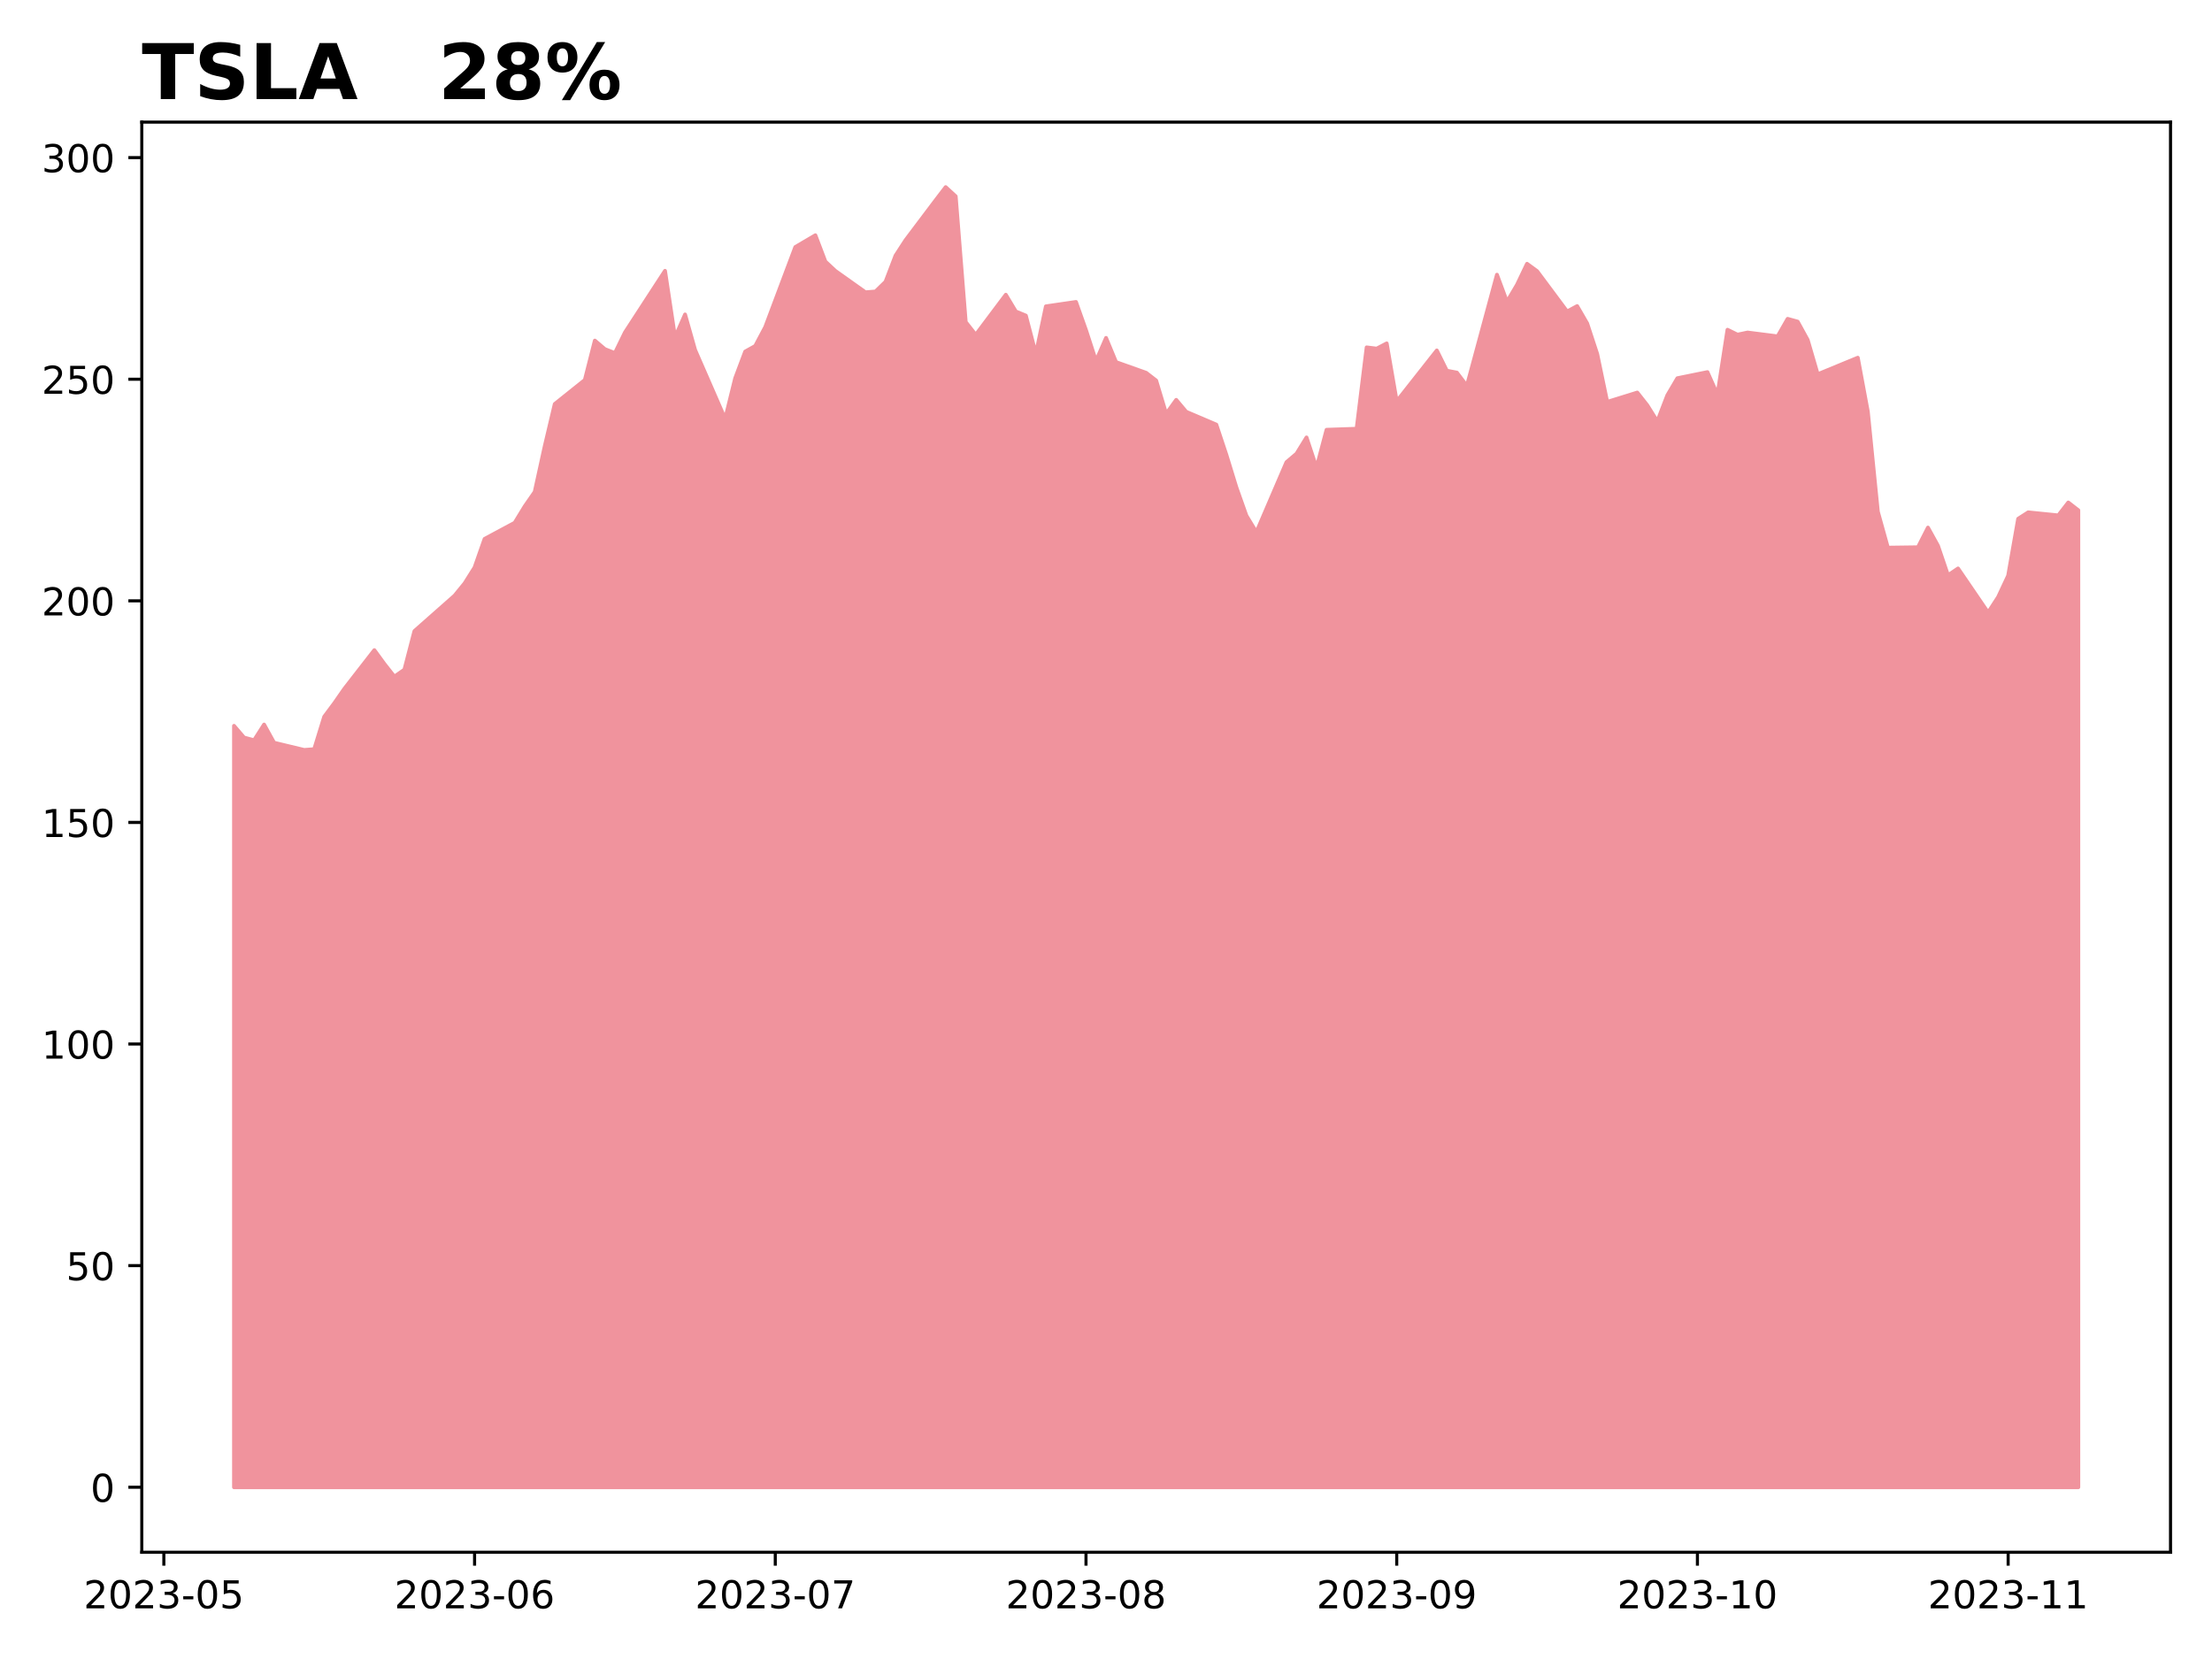
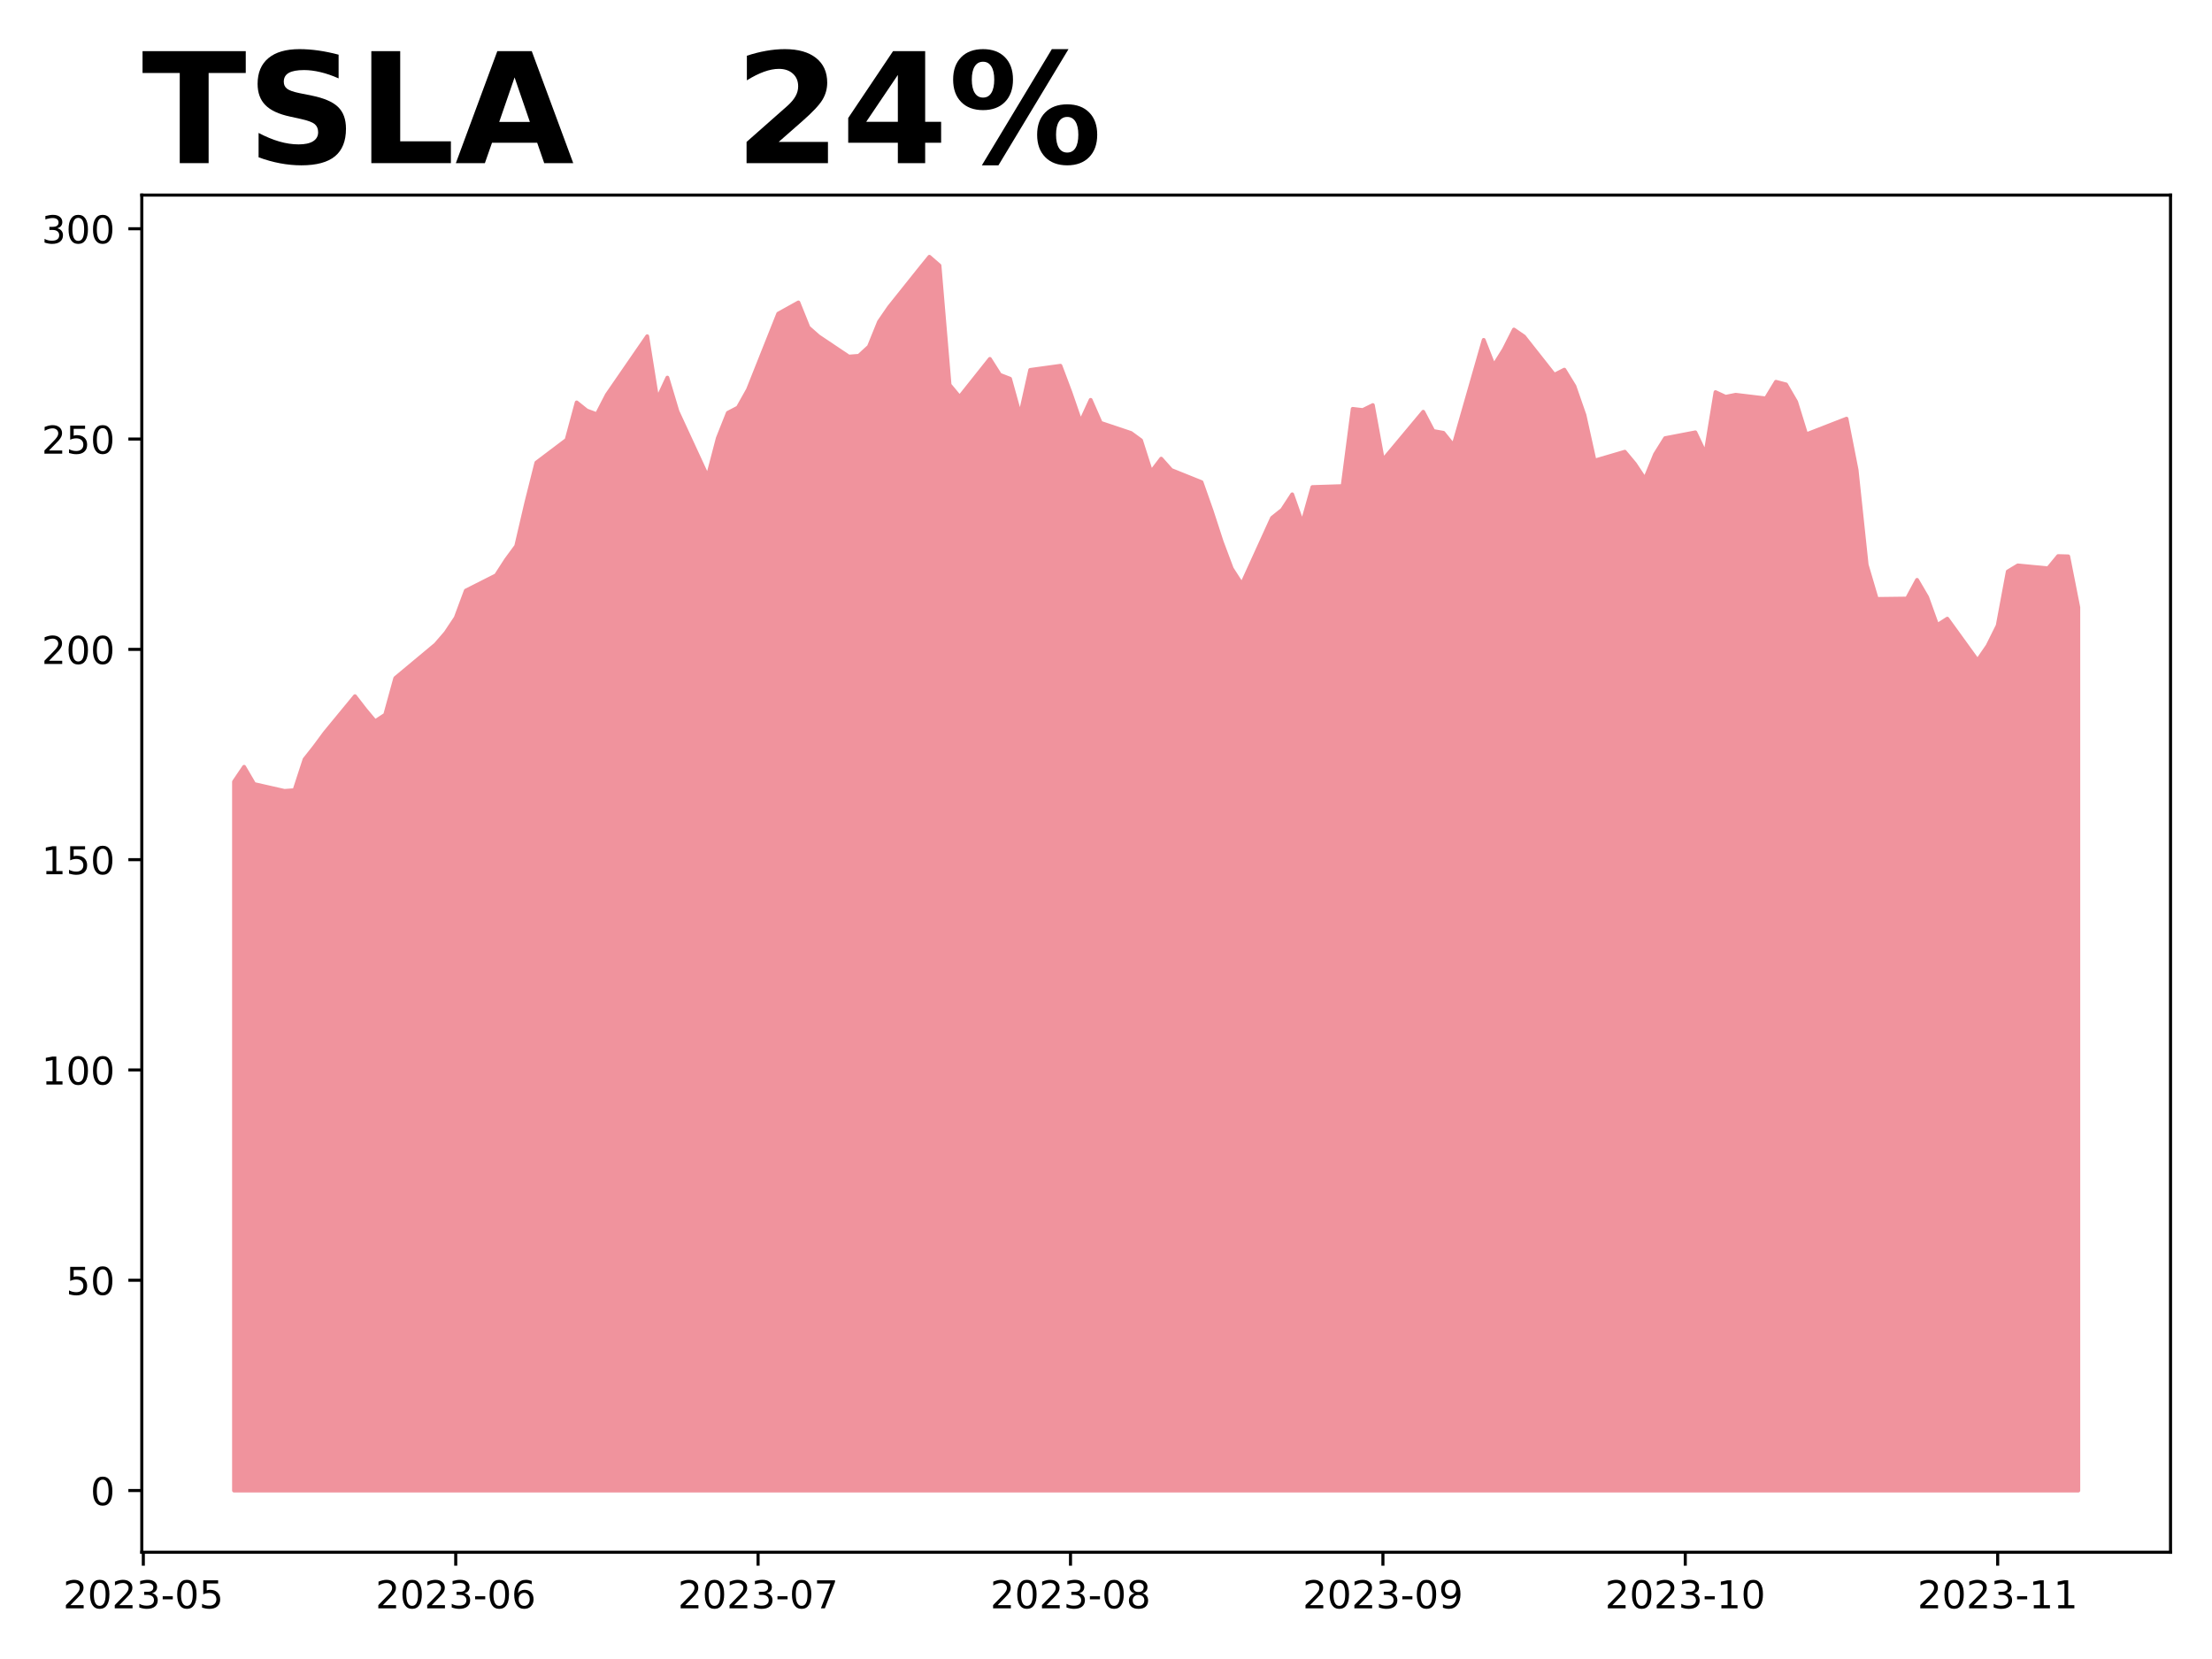
<svg xmlns="http://www.w3.org/2000/svg" xmlns:xlink="http://www.w3.org/1999/xlink" height="432pt" version="1.1" viewBox="0 0 576 432" width="576pt">
  <defs>
    <style type="text/css">
*{stroke-linecap:butt;stroke-linejoin:round;}
  </style>
  </defs>
  <g id="figure_1">
    <g id="patch_1">
      <path d="M 0 432  L 576 432  L 576 0  L 0 0  z " style="fill:#ffffff;" />
    </g>
    <g id="axes_1">
      <g id="patch_2">
-         <path d="M 36.925 404.2  L 565.2 404.2  L 565.2 31.8  L 36.925 31.8  z " style="fill:#ffffff;" />
+         <path d="M 36.925 404.2  L 565.2 404.2  L 565.2 50.8  L 36.925 50.8  z " style="fill:#ffffff;" />
      </g>
      <g id="PolyCollection_1">
        <defs>
-           <path d="M 60.938 -44.727  L 60.938 -242.991  L 63.548 -239.944  L 66.158 -239.24  L 68.768 -243.326  L 71.378 -238.594  L 79.208 -236.713  L 81.818 -236.909  L 84.428 -245.38  L 87.038 -248.877  L 89.648 -252.628  L 97.478 -262.703  L 100.088 -259.126  L 102.698 -255.813  L 105.308 -257.625  L 107.918 -267.666  L 118.359 -276.887  L 120.969 -280.084  L 123.579 -284.227  L 126.189 -291.671  L 134.019 -295.872  L 136.629 -300.142  L 139.239 -303.905  L 141.849 -315.781  L 144.459 -326.791  L 152.289 -333.058  L 154.899 -343.306  L 157.51 -341.09  L 160.12 -340.063  L 162.73 -345.418  L 173.17 -361.472  L 175.78 -344.172  L 178.39 -350.115  L 181 -340.871  L 188.83 -322.925  L 191.44 -333.496  L 194.05 -340.455  L 196.66 -341.91  L 199.27 -346.838  L 207.101 -367.669  L 212.321 -370.739  L 214.931 -363.884  L 217.541 -361.449  L 225.371 -355.886  L 227.981 -356.094  L 230.591 -358.633  L 233.201 -365.453  L 235.811 -369.47  L 243.641 -379.857  L 246.251 -383.273  L 248.861 -380.872  L 251.471 -348.142  L 254.082 -344.818  L 261.912 -355.251  L 264.522 -350.889  L 267.132 -349.815  L 269.742 -339.844  L 272.352 -352.227  L 280.182 -353.37  L 282.792 -346.03  L 285.402 -337.997  L 288.012 -344.01  L 290.622 -337.709  L 298.452 -334.927  L 301.062 -332.908  L 303.673 -324.24  L 306.283 -327.876  L 308.893 -324.771  L 316.723 -321.436  L 319.333 -313.588  L 321.943 -305.094  L 324.553 -297.73  L 327.163 -293.426  L 334.993 -311.649  L 337.603 -313.853  L 340.213 -318.089  L 342.823 -310.218  L 345.433 -320.085  L 353.264 -320.351  L 355.874 -341.54  L 358.484 -341.217  L 361.094 -342.579  L 363.704 -327.495  L 374.144 -340.744  L 376.754 -335.47  L 379.364 -334.973  L 381.974 -331.523  L 389.804 -360.468  L 392.414 -353.428  L 395.024 -357.836  L 397.635 -363.307  L 400.245 -361.402  L 408.075 -350.889  L 410.685 -352.297  L 413.295 -347.784  L 415.905 -339.832  L 418.515 -327.345  L 426.345 -329.78  L 428.955 -326.468  L 431.565 -322.29  L 434.175 -329.076  L 436.785 -333.508  L 444.615 -335.1  L 447.226 -329.249  L 449.836 -346.134  L 452.446 -344.853  L 455.056 -345.407  L 462.886 -344.414  L 465.496 -348.973  L 468.106 -348.246  L 470.716 -343.491  L 473.326 -334.546  L 481.156 -337.778  L 483.766 -338.851  L 486.376 -324.806  L 488.986 -298.758  L 491.596 -289.386  L 499.427 -289.49  L 502.037 -294.614  L 504.647 -289.882  L 507.257 -282.196  L 509.867 -283.973  L 517.697 -272.502  L 520.307 -276.518  L 522.917 -282.081  L 525.527 -296.911  L 528.137 -298.584  L 535.967 -297.788  L 538.577 -301.147  L 541.188 -299.127  L 541.188 -44.727  L 541.188 -44.727  L 538.577 -44.727  L 535.967 -44.727  L 528.137 -44.727  L 525.527 -44.727  L 522.917 -44.727  L 520.307 -44.727  L 517.697 -44.727  L 509.867 -44.727  L 507.257 -44.727  L 504.647 -44.727  L 502.037 -44.727  L 499.427 -44.727  L 491.596 -44.727  L 488.986 -44.727  L 486.376 -44.727  L 483.766 -44.727  L 481.156 -44.727  L 473.326 -44.727  L 470.716 -44.727  L 468.106 -44.727  L 465.496 -44.727  L 462.886 -44.727  L 455.056 -44.727  L 452.446 -44.727  L 449.836 -44.727  L 447.226 -44.727  L 444.615 -44.727  L 436.785 -44.727  L 434.175 -44.727  L 431.565 -44.727  L 428.955 -44.727  L 426.345 -44.727  L 418.515 -44.727  L 415.905 -44.727  L 413.295 -44.727  L 410.685 -44.727  L 408.075 -44.727  L 400.245 -44.727  L 397.635 -44.727  L 395.024 -44.727  L 392.414 -44.727  L 389.804 -44.727  L 381.974 -44.727  L 379.364 -44.727  L 376.754 -44.727  L 374.144 -44.727  L 363.704 -44.727  L 361.094 -44.727  L 358.484 -44.727  L 355.874 -44.727  L 353.264 -44.727  L 345.433 -44.727  L 342.823 -44.727  L 340.213 -44.727  L 337.603 -44.727  L 334.993 -44.727  L 327.163 -44.727  L 324.553 -44.727  L 321.943 -44.727  L 319.333 -44.727  L 316.723 -44.727  L 308.893 -44.727  L 306.283 -44.727  L 303.673 -44.727  L 301.062 -44.727  L 298.452 -44.727  L 290.622 -44.727  L 288.012 -44.727  L 285.402 -44.727  L 282.792 -44.727  L 280.182 -44.727  L 272.352 -44.727  L 269.742 -44.727  L 267.132 -44.727  L 264.522 -44.727  L 261.912 -44.727  L 254.082 -44.727  L 251.471 -44.727  L 248.861 -44.727  L 246.251 -44.727  L 243.641 -44.727  L 235.811 -44.727  L 233.201 -44.727  L 230.591 -44.727  L 227.981 -44.727  L 225.371 -44.727  L 217.541 -44.727  L 214.931 -44.727  L 212.321 -44.727  L 207.101 -44.727  L 199.27 -44.727  L 196.66 -44.727  L 194.05 -44.727  L 191.44 -44.727  L 188.83 -44.727  L 181 -44.727  L 178.39 -44.727  L 175.78 -44.727  L 173.17 -44.727  L 162.73 -44.727  L 160.12 -44.727  L 157.51 -44.727  L 154.899 -44.727  L 152.289 -44.727  L 144.459 -44.727  L 141.849 -44.727  L 139.239 -44.727  L 136.629 -44.727  L 134.019 -44.727  L 126.189 -44.727  L 123.579 -44.727  L 120.969 -44.727  L 118.359 -44.727  L 107.918 -44.727  L 105.308 -44.727  L 102.698 -44.727  L 100.088 -44.727  L 97.478 -44.727  L 89.648 -44.727  L 87.038 -44.727  L 84.428 -44.727  L 81.818 -44.727  L 79.208 -44.727  L 71.378 -44.727  L 68.768 -44.727  L 66.158 -44.727  L 63.548 -44.727  L 60.938 -44.727  z " id="mc3ac05f44b" style="stroke:#f0939d;" />
+           <path d="M 60.938 -43.864  L 60.938 -228.453  L 63.562 -232.33  L 66.186 -227.839  L 74.059 -226.054  L 76.683 -226.24  L 79.308 -234.279  L 81.932 -237.598  L 84.556 -241.157  L 92.429 -250.718  L 95.054 -247.323  L 97.678 -244.18  L 100.302 -245.899  L 102.927 -255.428  L 113.424 -264.179  L 116.048 -267.212  L 118.672 -271.144  L 121.297 -278.209  L 129.17 -282.195  L 131.794 -286.247  L 134.418 -289.818  L 137.043 -301.088  L 139.667 -311.536  L 147.54 -317.483  L 150.164 -327.209  L 152.789 -325.106  L 155.413 -324.131  L 158.037 -329.213  L 168.534 -344.448  L 171.159 -328.03  L 173.783 -333.671  L 176.407 -324.898  L 184.28 -307.867  L 186.905 -317.899  L 189.529 -324.504  L 192.153 -325.884  L 194.778 -330.56  L 202.651 -350.329  L 207.899 -353.242  L 210.524 -346.737  L 213.148 -344.426  L 221.021 -339.147  L 223.645 -339.344  L 226.269 -341.753  L 228.894 -348.226  L 231.518 -352.038  L 239.391 -361.895  L 242.015 -365.136  L 244.64 -362.858  L 247.264 -331.798  L 249.888 -328.644  L 257.761 -338.544  L 260.386 -334.404  L 263.01 -333.386  L 265.634 -323.923  L 268.259 -335.675  L 276.131 -336.759  L 278.756 -329.794  L 281.38 -322.171  L 284.004 -327.877  L 286.629 -321.897  L 294.502 -319.257  L 297.126 -317.341  L 299.75 -309.116  L 302.375 -312.566  L 304.999 -309.62  L 312.872 -306.454  L 315.496 -299.007  L 318.121 -290.946  L 320.745 -283.958  L 323.369 -279.873  L 331.242 -297.167  L 333.866 -299.259  L 336.491 -303.278  L 339.115 -295.809  L 341.739 -305.173  L 349.612 -305.425  L 352.237 -325.533  L 354.861 -325.226  L 357.485 -326.519  L 360.11 -312.204  L 370.607 -324.777  L 373.231 -319.772  L 375.856 -319.301  L 378.48 -316.027  L 386.353 -343.495  L 388.977 -336.814  L 391.601 -340.998  L 394.226 -346.189  L 396.85 -344.382  L 404.723 -334.404  L 407.347 -335.741  L 409.972 -331.458  L 412.596 -323.912  L 415.22 -312.062  L 423.093 -314.373  L 425.718 -311.229  L 428.342 -307.265  L 430.966 -313.705  L 433.591 -317.91  L 441.463 -319.422  L 444.088 -313.869  L 446.712 -329.892  L 449.336 -328.676  L 451.961 -329.202  L 459.834 -328.26  L 462.458 -332.586  L 465.082 -331.896  L 467.707 -327.384  L 470.331 -318.896  L 478.204 -321.963  L 480.828 -322.981  L 483.453 -309.652  L 486.077 -284.933  L 488.701 -276.04  L 496.574 -276.139  L 499.198 -281.001  L 501.823 -276.511  L 504.447 -269.217  L 507.071 -270.903  L 514.944 -260.017  L 517.569 -263.828  L 520.193 -269.107  L 522.817 -283.181  L 525.442 -284.769  L 533.315 -284.013  L 535.939 -287.2  L 538.563 -287.124  L 541.188 -273.839  L 541.188 -43.864  L 541.188 -43.864  L 538.563 -43.864  L 535.939 -43.864  L 533.315 -43.864  L 525.442 -43.864  L 522.817 -43.864  L 520.193 -43.864  L 517.569 -43.864  L 514.944 -43.864  L 507.071 -43.864  L 504.447 -43.864  L 501.823 -43.864  L 499.198 -43.864  L 496.574 -43.864  L 488.701 -43.864  L 486.077 -43.864  L 483.453 -43.864  L 480.828 -43.864  L 478.204 -43.864  L 470.331 -43.864  L 467.707 -43.864  L 465.082 -43.864  L 462.458 -43.864  L 459.834 -43.864  L 451.961 -43.864  L 449.336 -43.864  L 446.712 -43.864  L 444.088 -43.864  L 441.463 -43.864  L 433.591 -43.864  L 430.966 -43.864  L 428.342 -43.864  L 425.718 -43.864  L 423.093 -43.864  L 415.22 -43.864  L 412.596 -43.864  L 409.972 -43.864  L 407.347 -43.864  L 404.723 -43.864  L 396.85 -43.864  L 394.226 -43.864  L 391.601 -43.864  L 388.977 -43.864  L 386.353 -43.864  L 378.48 -43.864  L 375.856 -43.864  L 373.231 -43.864  L 370.607 -43.864  L 360.11 -43.864  L 357.485 -43.864  L 354.861 -43.864  L 352.237 -43.864  L 349.612 -43.864  L 341.739 -43.864  L 339.115 -43.864  L 336.491 -43.864  L 333.866 -43.864  L 331.242 -43.864  L 323.369 -43.864  L 320.745 -43.864  L 318.121 -43.864  L 315.496 -43.864  L 312.872 -43.864  L 304.999 -43.864  L 302.375 -43.864  L 299.75 -43.864  L 297.126 -43.864  L 294.502 -43.864  L 286.629 -43.864  L 284.004 -43.864  L 281.38 -43.864  L 278.756 -43.864  L 276.131 -43.864  L 268.259 -43.864  L 265.634 -43.864  L 263.01 -43.864  L 260.386 -43.864  L 257.761 -43.864  L 249.888 -43.864  L 247.264 -43.864  L 244.64 -43.864  L 242.015 -43.864  L 239.391 -43.864  L 231.518 -43.864  L 228.894 -43.864  L 226.269 -43.864  L 223.645 -43.864  L 221.021 -43.864  L 213.148 -43.864  L 210.524 -43.864  L 207.899 -43.864  L 202.651 -43.864  L 194.778 -43.864  L 192.153 -43.864  L 189.529 -43.864  L 186.905 -43.864  L 184.28 -43.864  L 176.407 -43.864  L 173.783 -43.864  L 171.159 -43.864  L 168.534 -43.864  L 158.037 -43.864  L 155.413 -43.864  L 152.789 -43.864  L 150.164 -43.864  L 147.54 -43.864  L 139.667 -43.864  L 137.043 -43.864  L 134.418 -43.864  L 131.794 -43.864  L 129.17 -43.864  L 121.297 -43.864  L 118.672 -43.864  L 116.048 -43.864  L 113.424 -43.864  L 102.927 -43.864  L 100.302 -43.864  L 97.678 -43.864  L 95.054 -43.864  L 92.429 -43.864  L 84.556 -43.864  L 81.932 -43.864  L 79.308 -43.864  L 76.683 -43.864  L 74.059 -43.864  L 66.186 -43.864  L 63.562 -43.864  L 60.938 -43.864  z " id="m6e376baad8" style="stroke:#f0939d;" />
        </defs>
-         <g clip-path="url(#p37036065c5)">
-           <use style="fill:#f0939d;stroke:#f0939d;" x="0" xlink:href="#mc3ac05f44b" y="432" />
+         <g clip-path="url(#p85b90eaf55)">
+           <use style="fill:#f0939d;stroke:#f0939d;" x="0" xlink:href="#m6e376baad8" y="432" />
        </g>
      </g>
      <g id="matplotlib.axis_1">
        <g id="xtick_1">
          <g id="line2d_1">
            <defs>
-               <path d="M 0 0  L 0 3.5  " id="mbb4908dc6a" style="stroke:#000000;stroke-width:0.8;" />
-             </defs>
-             <g>
-               <use style="stroke:#000000;stroke-width:0.8;" x="42.667" xlink:href="#mbb4908dc6a" y="404.2" />
+               <path d="M 0 0  L 0 3.5  " id="mba83fb39a1" style="stroke:#000000;stroke-width:0.8;" />
+             </defs>
+             <g>
+               <use style="stroke:#000000;stroke-width:0.8;" x="37.319" xlink:href="#mba83fb39a1" y="404.2" />
            </g>
          </g>
          <g id="text_1">
            <defs>
              <path d="M 19.188 8.297  L 53.609 8.297  L 53.609 0  L 7.328 0  L 7.328 8.297  Q 12.938 14.109 22.625 23.891  Q 32.328 33.688 34.812 36.531  Q 39.547 41.844 41.422 45.531  Q 43.312 49.219 43.312 52.781  Q 43.312 58.594 39.234 62.25  Q 35.156 65.922 28.609 65.922  Q 23.969 65.922 18.812 64.312  Q 13.672 62.703 7.812 59.422  L 7.812 69.391  Q 13.766 71.781 18.938 73  Q 24.125 74.219 28.422 74.219  Q 39.75 74.219 46.484 68.547  Q 53.219 62.891 53.219 53.422  Q 53.219 48.922 51.531 44.891  Q 49.859 40.875 45.406 35.406  Q 44.188 33.984 37.641 27.219  Q 31.109 20.453 19.188 8.297  z " id="DejaVuSans-50" />
              <path d="M 31.781 66.406  Q 24.172 66.406 20.328 58.906  Q 16.5 51.422 16.5 36.375  Q 16.5 21.391 20.328 13.891  Q 24.172 6.391 31.781 6.391  Q 39.453 6.391 43.281 13.891  Q 47.125 21.391 47.125 36.375  Q 47.125 51.422 43.281 58.906  Q 39.453 66.406 31.781 66.406  z M 31.781 74.219  Q 44.047 74.219 50.516 64.516  Q 56.984 54.828 56.984 36.375  Q 56.984 17.969 50.516 8.266  Q 44.047 -1.422 31.781 -1.422  Q 19.531 -1.422 13.062 8.266  Q 6.594 17.969 6.594 36.375  Q 6.594 54.828 13.062 64.516  Q 19.531 74.219 31.781 74.219  z " id="DejaVuSans-48" />
              <path d="M 40.578 39.312  Q 47.656 37.797 51.625 33  Q 55.609 28.219 55.609 21.188  Q 55.609 10.406 48.188 4.484  Q 40.766 -1.422 27.094 -1.422  Q 22.516 -1.422 17.656 -0.516  Q 12.797 0.391 7.625 2.203  L 7.625 11.719  Q 11.719 9.328 16.594 8.109  Q 21.484 6.891 26.812 6.891  Q 36.078 6.891 40.938 10.547  Q 45.797 14.203 45.797 21.188  Q 45.797 27.641 41.281 31.266  Q 36.766 34.906 28.719 34.906  L 20.219 34.906  L 20.219 43.016  L 29.109 43.016  Q 36.375 43.016 40.234 45.922  Q 44.094 48.828 44.094 54.297  Q 44.094 59.906 40.109 62.906  Q 36.141 65.922 28.719 65.922  Q 24.656 65.922 20.016 65.031  Q 15.375 64.156 9.812 62.312  L 9.812 71.094  Q 15.438 72.656 20.344 73.438  Q 25.25 74.219 29.594 74.219  Q 40.828 74.219 47.359 69.109  Q 53.906 64.016 53.906 55.328  Q 53.906 49.266 50.438 45.094  Q 46.969 40.922 40.578 39.312  z " id="DejaVuSans-51" />
              <path d="M 4.891 31.391  L 31.203 31.391  L 31.203 23.391  L 4.891 23.391  z " id="DejaVuSans-45" />
              <path d="M 10.797 72.906  L 49.516 72.906  L 49.516 64.594  L 19.828 64.594  L 19.828 46.734  Q 21.969 47.469 24.109 47.828  Q 26.266 48.188 28.422 48.188  Q 40.625 48.188 47.75 41.5  Q 54.891 34.812 54.891 23.391  Q 54.891 11.625 47.562 5.094  Q 40.234 -1.422 26.906 -1.422  Q 22.312 -1.422 17.547 -0.641  Q 12.797 0.141 7.719 1.703  L 7.719 11.625  Q 12.109 9.234 16.797 8.062  Q 21.484 6.891 26.703 6.891  Q 35.156 6.891 40.078 11.328  Q 45.016 15.766 45.016 23.391  Q 45.016 31 40.078 35.438  Q 35.156 39.891 26.703 39.891  Q 22.75 39.891 18.812 39.016  Q 14.891 38.141 10.797 36.281  z " id="DejaVuSans-53" />
            </defs>
-             <g transform="translate(21.77571 418.7984)scale(0.1 -0.1)">
+             <g transform="translate(16.42724 418.7984)scale(0.1 -0.1)">
              <use xlink:href="#DejaVuSans-50" />
              <use x="63.623" xlink:href="#DejaVuSans-48" />
              <use x="127.246" xlink:href="#DejaVuSans-50" />
              <use x="190.869" xlink:href="#DejaVuSans-51" />
              <use x="254.492" xlink:href="#DejaVuSans-45" />
              <use x="290.576" xlink:href="#DejaVuSans-48" />
              <use x="354.199" xlink:href="#DejaVuSans-53" />
            </g>
          </g>
        </g>
        <g id="xtick_2">
          <g id="line2d_2">
            <g>
-               <use style="stroke:#000000;stroke-width:0.8;" x="123.579" xlink:href="#mbb4908dc6a" y="404.2" />
+               <use style="stroke:#000000;stroke-width:0.8;" x="118.672" xlink:href="#mba83fb39a1" y="404.2" />
            </g>
          </g>
          <g id="text_2">
            <defs>
              <path d="M 33.016 40.375  Q 26.375 40.375 22.484 35.828  Q 18.609 31.297 18.609 23.391  Q 18.609 15.531 22.484 10.953  Q 26.375 6.391 33.016 6.391  Q 39.656 6.391 43.531 10.953  Q 47.406 15.531 47.406 23.391  Q 47.406 31.297 43.531 35.828  Q 39.656 40.375 33.016 40.375  z M 52.594 71.297  L 52.594 62.312  Q 48.875 64.062 45.094 64.984  Q 41.312 65.922 37.594 65.922  Q 27.828 65.922 22.672 59.328  Q 17.531 52.734 16.797 39.406  Q 19.672 43.656 24.016 45.922  Q 28.375 48.188 33.594 48.188  Q 44.578 48.188 50.953 41.516  Q 57.328 34.859 57.328 23.391  Q 57.328 12.156 50.688 5.359  Q 44.047 -1.422 33.016 -1.422  Q 20.359 -1.422 13.672 8.266  Q 6.984 17.969 6.984 36.375  Q 6.984 53.656 15.188 63.938  Q 23.391 74.219 37.203 74.219  Q 40.922 74.219 44.703 73.484  Q 48.484 72.75 52.594 71.297  z " id="DejaVuSans-54" />
            </defs>
-             <g transform="translate(102.6874 418.7984)scale(0.1 -0.1)">
+             <g transform="translate(97.78107 418.7984)scale(0.1 -0.1)">
              <use xlink:href="#DejaVuSans-50" />
              <use x="63.623" xlink:href="#DejaVuSans-48" />
              <use x="127.246" xlink:href="#DejaVuSans-50" />
              <use x="190.869" xlink:href="#DejaVuSans-51" />
              <use x="254.492" xlink:href="#DejaVuSans-45" />
              <use x="290.576" xlink:href="#DejaVuSans-48" />
              <use x="354.199" xlink:href="#DejaVuSans-54" />
            </g>
          </g>
        </g>
        <g id="xtick_3">
          <g id="line2d_3">
            <g>
-               <use style="stroke:#000000;stroke-width:0.8;" x="201.88" xlink:href="#mbb4908dc6a" y="404.2" />
+               <use style="stroke:#000000;stroke-width:0.8;" x="197.402" xlink:href="#mba83fb39a1" y="404.2" />
            </g>
          </g>
          <g id="text_3">
            <defs>
              <path d="M 8.203 72.906  L 55.078 72.906  L 55.078 68.703  L 28.609 0  L 18.312 0  L 43.219 64.594  L 8.203 64.594  z " id="DejaVuSans-55" />
            </defs>
-             <g transform="translate(180.989 418.7984)scale(0.1 -0.1)">
+             <g transform="translate(176.5106 418.7984)scale(0.1 -0.1)">
              <use xlink:href="#DejaVuSans-50" />
              <use x="63.623" xlink:href="#DejaVuSans-48" />
              <use x="127.246" xlink:href="#DejaVuSans-50" />
              <use x="190.869" xlink:href="#DejaVuSans-51" />
              <use x="254.492" xlink:href="#DejaVuSans-45" />
              <use x="290.576" xlink:href="#DejaVuSans-48" />
              <use x="354.199" xlink:href="#DejaVuSans-55" />
            </g>
          </g>
        </g>
        <g id="xtick_4">
          <g id="line2d_4">
            <g>
-               <use style="stroke:#000000;stroke-width:0.8;" x="282.792" xlink:href="#mbb4908dc6a" y="404.2" />
+               <use style="stroke:#000000;stroke-width:0.8;" x="278.756" xlink:href="#mba83fb39a1" y="404.2" />
            </g>
          </g>
          <g id="text_4">
            <defs>
              <path d="M 31.781 34.625  Q 24.75 34.625 20.719 30.859  Q 16.703 27.094 16.703 20.516  Q 16.703 13.922 20.719 10.156  Q 24.75 6.391 31.781 6.391  Q 38.812 6.391 42.859 10.172  Q 46.922 13.969 46.922 20.516  Q 46.922 27.094 42.891 30.859  Q 38.875 34.625 31.781 34.625  z M 21.922 38.812  Q 15.578 40.375 12.031 44.719  Q 8.5 49.078 8.5 55.328  Q 8.5 64.062 14.719 69.141  Q 20.953 74.219 31.781 74.219  Q 42.672 74.219 48.875 69.141  Q 55.078 64.062 55.078 55.328  Q 55.078 49.078 51.531 44.719  Q 48 40.375 41.703 38.812  Q 48.828 37.156 52.797 32.312  Q 56.781 27.484 56.781 20.516  Q 56.781 9.906 50.312 4.234  Q 43.844 -1.422 31.781 -1.422  Q 19.734 -1.422 13.25 4.234  Q 6.781 9.906 6.781 20.516  Q 6.781 27.484 10.781 32.312  Q 14.797 37.156 21.922 38.812  z M 18.312 54.391  Q 18.312 48.734 21.844 45.562  Q 25.391 42.391 31.781 42.391  Q 38.141 42.391 41.719 45.562  Q 45.312 48.734 45.312 54.391  Q 45.312 60.062 41.719 63.234  Q 38.141 66.406 31.781 66.406  Q 25.391 66.406 21.844 63.234  Q 18.312 60.062 18.312 54.391  z " id="DejaVuSans-56" />
            </defs>
-             <g transform="translate(261.9007 418.7984)scale(0.1 -0.1)">
+             <g transform="translate(257.8644 418.7984)scale(0.1 -0.1)">
              <use xlink:href="#DejaVuSans-50" />
              <use x="63.623" xlink:href="#DejaVuSans-48" />
              <use x="127.246" xlink:href="#DejaVuSans-50" />
              <use x="190.869" xlink:href="#DejaVuSans-51" />
              <use x="254.492" xlink:href="#DejaVuSans-45" />
              <use x="290.576" xlink:href="#DejaVuSans-48" />
              <use x="354.199" xlink:href="#DejaVuSans-56" />
            </g>
          </g>
        </g>
        <g id="xtick_5">
          <g id="line2d_5">
            <g>
-               <use style="stroke:#000000;stroke-width:0.8;" x="363.704" xlink:href="#mbb4908dc6a" y="404.2" />
+               <use style="stroke:#000000;stroke-width:0.8;" x="360.11" xlink:href="#mba83fb39a1" y="404.2" />
            </g>
          </g>
          <g id="text_5">
            <defs>
              <path d="M 10.984 1.516  L 10.984 10.5  Q 14.703 8.734 18.5 7.812  Q 22.312 6.891 25.984 6.891  Q 35.75 6.891 40.891 13.453  Q 46.047 20.016 46.781 33.406  Q 43.953 29.203 39.594 26.953  Q 35.25 24.703 29.984 24.703  Q 19.047 24.703 12.672 31.312  Q 6.297 37.938 6.297 49.422  Q 6.297 60.641 12.938 67.422  Q 19.578 74.219 30.609 74.219  Q 43.266 74.219 49.922 64.516  Q 56.594 54.828 56.594 36.375  Q 56.594 19.141 48.406 8.859  Q 40.234 -1.422 26.422 -1.422  Q 22.703 -1.422 18.891 -0.688  Q 15.094 0.047 10.984 1.516  z M 30.609 32.422  Q 37.25 32.422 41.125 36.953  Q 45.016 41.5 45.016 49.422  Q 45.016 57.281 41.125 61.844  Q 37.25 66.406 30.609 66.406  Q 23.969 66.406 20.094 61.844  Q 16.219 57.281 16.219 49.422  Q 16.219 41.5 20.094 36.953  Q 23.969 32.422 30.609 32.422  z " id="DejaVuSans-57" />
            </defs>
-             <g transform="translate(342.8124 418.7984)scale(0.1 -0.1)">
+             <g transform="translate(339.2182 418.7984)scale(0.1 -0.1)">
              <use xlink:href="#DejaVuSans-50" />
              <use x="63.623" xlink:href="#DejaVuSans-48" />
              <use x="127.246" xlink:href="#DejaVuSans-50" />
              <use x="190.869" xlink:href="#DejaVuSans-51" />
              <use x="254.492" xlink:href="#DejaVuSans-45" />
              <use x="290.576" xlink:href="#DejaVuSans-48" />
              <use x="354.199" xlink:href="#DejaVuSans-57" />
            </g>
          </g>
        </g>
        <g id="xtick_6">
          <g id="line2d_6">
            <g>
-               <use style="stroke:#000000;stroke-width:0.8;" x="442.005" xlink:href="#mbb4908dc6a" y="404.2" />
+               <use style="stroke:#000000;stroke-width:0.8;" x="438.839" xlink:href="#mba83fb39a1" y="404.2" />
            </g>
          </g>
          <g id="text_6">
            <defs>
              <path d="M 12.406 8.297  L 28.516 8.297  L 28.516 63.922  L 10.984 60.406  L 10.984 69.391  L 28.422 72.906  L 38.281 72.906  L 38.281 8.297  L 54.391 8.297  L 54.391 0  L 12.406 0  z " id="DejaVuSans-49" />
            </defs>
-             <g transform="translate(421.114 418.7984)scale(0.1 -0.1)">
+             <g transform="translate(417.9477 418.7984)scale(0.1 -0.1)">
              <use xlink:href="#DejaVuSans-50" />
              <use x="63.623" xlink:href="#DejaVuSans-48" />
              <use x="127.246" xlink:href="#DejaVuSans-50" />
              <use x="190.869" xlink:href="#DejaVuSans-51" />
              <use x="254.492" xlink:href="#DejaVuSans-45" />
              <use x="290.576" xlink:href="#DejaVuSans-49" />
              <use x="354.199" xlink:href="#DejaVuSans-48" />
            </g>
          </g>
        </g>
        <g id="xtick_7">
          <g id="line2d_7">
            <g>
-               <use style="stroke:#000000;stroke-width:0.8;" x="522.917" xlink:href="#mbb4908dc6a" y="404.2" />
+               <use style="stroke:#000000;stroke-width:0.8;" x="520.193" xlink:href="#mba83fb39a1" y="404.2" />
            </g>
          </g>
          <g id="text_7">
-             <g transform="translate(502.0257 418.7984)scale(0.1 -0.1)">
+             <g transform="translate(499.3016 418.7984)scale(0.1 -0.1)">
              <use xlink:href="#DejaVuSans-50" />
              <use x="63.623" xlink:href="#DejaVuSans-48" />
              <use x="127.246" xlink:href="#DejaVuSans-50" />
              <use x="190.869" xlink:href="#DejaVuSans-51" />
              <use x="254.492" xlink:href="#DejaVuSans-45" />
              <use x="290.576" xlink:href="#DejaVuSans-49" />
              <use x="354.199" xlink:href="#DejaVuSans-49" />
            </g>
          </g>
        </g>
      </g>
      <g id="matplotlib.axis_2">
        <g id="ytick_1">
          <g id="line2d_8">
            <defs>
-               <path d="M 0 0  L -3.5 0  " id="m2d883a2335" style="stroke:#000000;stroke-width:0.8;" />
-             </defs>
-             <g>
-               <use style="stroke:#000000;stroke-width:0.8;" x="36.925" xlink:href="#m2d883a2335" y="387.273" />
+               <path d="M 0 0  L -3.5 0  " id="mb813abb516" style="stroke:#000000;stroke-width:0.8;" />
+             </defs>
+             <g>
+               <use style="stroke:#000000;stroke-width:0.8;" x="36.925" xlink:href="#mb813abb516" y="388.136" />
            </g>
          </g>
          <g id="text_8">
-             <g transform="translate(23.5625 391.0719)scale(0.1 -0.1)">
+             <g transform="translate(23.5625 391.9356)scale(0.1 -0.1)">
              <use xlink:href="#DejaVuSans-48" />
            </g>
          </g>
        </g>
        <g id="ytick_2">
          <g id="line2d_9">
            <g>
-               <use style="stroke:#000000;stroke-width:0.8;" x="36.925" xlink:href="#m2d883a2335" y="329.567" />
+               <use style="stroke:#000000;stroke-width:0.8;" x="36.925" xlink:href="#mb813abb516" y="333.375" />
            </g>
          </g>
          <g id="text_9">
-             <g transform="translate(17.2 333.3666)scale(0.1 -0.1)">
+             <g transform="translate(17.2 337.1744)scale(0.1 -0.1)">
              <use xlink:href="#DejaVuSans-53" />
              <use x="63.623" xlink:href="#DejaVuSans-48" />
            </g>
          </g>
        </g>
        <g id="ytick_3">
          <g id="line2d_10">
            <g>
-               <use style="stroke:#000000;stroke-width:0.8;" x="36.925" xlink:href="#m2d883a2335" y="271.862" />
+               <use style="stroke:#000000;stroke-width:0.8;" x="36.925" xlink:href="#mb813abb516" y="278.614" />
            </g>
          </g>
          <g id="text_10">
-             <g transform="translate(10.8375 275.6613)scale(0.1 -0.1)">
+             <g transform="translate(10.8375 282.4133)scale(0.1 -0.1)">
              <use xlink:href="#DejaVuSans-49" />
              <use x="63.623" xlink:href="#DejaVuSans-48" />
              <use x="127.246" xlink:href="#DejaVuSans-48" />
            </g>
          </g>
        </g>
        <g id="ytick_4">
          <g id="line2d_11">
            <g>
-               <use style="stroke:#000000;stroke-width:0.8;" x="36.925" xlink:href="#m2d883a2335" y="214.157" />
+               <use style="stroke:#000000;stroke-width:0.8;" x="36.925" xlink:href="#mb813abb516" y="223.853" />
            </g>
          </g>
          <g id="text_11">
-             <g transform="translate(10.8375 217.956)scale(0.1 -0.1)">
+             <g transform="translate(10.8375 227.6521)scale(0.1 -0.1)">
              <use xlink:href="#DejaVuSans-49" />
              <use x="63.623" xlink:href="#DejaVuSans-53" />
              <use x="127.246" xlink:href="#DejaVuSans-48" />
            </g>
          </g>
        </g>
        <g id="ytick_5">
          <g id="line2d_12">
            <g>
-               <use style="stroke:#000000;stroke-width:0.8;" x="36.925" xlink:href="#m2d883a2335" y="156.452" />
+               <use style="stroke:#000000;stroke-width:0.8;" x="36.925" xlink:href="#mb813abb516" y="169.092" />
            </g>
          </g>
          <g id="text_12">
-             <g transform="translate(10.8375 160.2507)scale(0.1 -0.1)">
+             <g transform="translate(10.8375 172.891)scale(0.1 -0.1)">
              <use xlink:href="#DejaVuSans-50" />
              <use x="63.623" xlink:href="#DejaVuSans-48" />
              <use x="127.246" xlink:href="#DejaVuSans-48" />
            </g>
          </g>
        </g>
        <g id="ytick_6">
          <g id="line2d_13">
            <g>
-               <use style="stroke:#000000;stroke-width:0.8;" x="36.925" xlink:href="#m2d883a2335" y="98.746" />
+               <use style="stroke:#000000;stroke-width:0.8;" x="36.925" xlink:href="#mb813abb516" y="114.331" />
            </g>
          </g>
          <g id="text_13">
-             <g transform="translate(10.8375 102.5454)scale(0.1 -0.1)">
+             <g transform="translate(10.8375 118.1298)scale(0.1 -0.1)">
              <use xlink:href="#DejaVuSans-50" />
              <use x="63.623" xlink:href="#DejaVuSans-53" />
              <use x="127.246" xlink:href="#DejaVuSans-48" />
            </g>
          </g>
        </g>
        <g id="ytick_7">
          <g id="line2d_14">
            <g>
-               <use style="stroke:#000000;stroke-width:0.8;" x="36.925" xlink:href="#m2d883a2335" y="41.041" />
+               <use style="stroke:#000000;stroke-width:0.8;" x="36.925" xlink:href="#mb813abb516" y="59.569" />
            </g>
          </g>
          <g id="text_14">
-             <g transform="translate(10.8375 44.84014)scale(0.1 -0.1)">
+             <g transform="translate(10.8375 63.36867)scale(0.1 -0.1)">
              <use xlink:href="#DejaVuSans-51" />
              <use x="63.623" xlink:href="#DejaVuSans-48" />
              <use x="127.246" xlink:href="#DejaVuSans-48" />
            </g>
          </g>
        </g>
      </g>
      <g id="patch_3">
-         <path d="M 36.925 404.2  L 36.925 31.8  " style="fill:none;stroke:#000000;stroke-linecap:square;stroke-linejoin:miter;stroke-width:0.8;" />
+         <path d="M 36.925 404.2  L 36.925 50.8  " style="fill:none;stroke:#000000;stroke-linecap:square;stroke-linejoin:miter;stroke-width:0.8;" />
      </g>
      <g id="patch_4">
-         <path d="M 565.2 404.2  L 565.2 31.8  " style="fill:none;stroke:#000000;stroke-linecap:square;stroke-linejoin:miter;stroke-width:0.8;" />
+         <path d="M 565.2 404.2  L 565.2 50.8  " style="fill:none;stroke:#000000;stroke-linecap:square;stroke-linejoin:miter;stroke-width:0.8;" />
      </g>
      <g id="patch_5">
        <path d="M 36.925 404.2  L 565.2 404.2  " style="fill:none;stroke:#000000;stroke-linecap:square;stroke-linejoin:miter;stroke-width:0.8;" />
      </g>
      <g id="patch_6">
-         <path d="M 36.925 31.8  L 565.2 31.8  " style="fill:none;stroke:#000000;stroke-linecap:square;stroke-linejoin:miter;stroke-width:0.8;" />
+         <path d="M 36.925 50.8  L 565.2 50.8  " style="fill:none;stroke:#000000;stroke-linecap:square;stroke-linejoin:miter;stroke-width:0.8;" />
      </g>
      <g id="text_15">
        <defs>
          <path d="M 0.484 72.906  L 67.672 72.906  L 67.672 58.688  L 43.5 58.688  L 43.5 0  L 24.703 0  L 24.703 58.688  L 0.484 58.688  z " id="DejaVuSans-Bold-84" />
          <path d="M 59.906 70.609  L 59.906 55.172  Q 53.906 57.859 48.188 59.219  Q 42.484 60.594 37.406 60.594  Q 30.672 60.594 27.438 58.734  Q 24.219 56.891 24.219 52.984  Q 24.219 50.047 26.391 48.406  Q 28.562 46.781 34.281 45.609  L 42.281 44  Q 54.438 41.547 59.562 36.562  Q 64.703 31.594 64.703 22.406  Q 64.703 10.359 57.547 4.469  Q 50.391 -1.422 35.688 -1.422  Q 28.766 -1.422 21.781 -0.094  Q 14.797 1.219 7.812 3.812  L 7.812 19.672  Q 14.797 15.969 21.312 14.078  Q 27.828 12.203 33.891 12.203  Q 40.047 12.203 43.312 14.25  Q 46.578 16.312 46.578 20.125  Q 46.578 23.531 44.359 25.391  Q 42.141 27.25 35.5 28.719  L 28.219 30.328  Q 17.281 32.672 12.219 37.797  Q 7.172 42.922 7.172 51.609  Q 7.172 62.5 14.203 68.359  Q 21.234 74.219 34.422 74.219  Q 40.438 74.219 46.781 73.312  Q 53.125 72.406 59.906 70.609  z " id="DejaVuSans-Bold-83" />
          <path d="M 9.188 72.906  L 27.984 72.906  L 27.984 14.203  L 60.984 14.203  L 60.984 0  L 9.188 0  z " id="DejaVuSans-Bold-76" />
          <path d="M 53.422 13.281  L 24.031 13.281  L 19.391 0  L 0.484 0  L 27.484 72.906  L 49.906 72.906  L 76.906 0  L 58.016 0  z M 28.719 26.812  L 48.688 26.812  L 38.719 55.812  z " id="DejaVuSans-Bold-65" />
          <path id="DejaVuSans-Bold-32" />
          <path d="M 28.812 13.812  L 60.891 13.812  L 60.891 0  L 7.906 0  L 7.906 13.812  L 34.516 37.312  Q 38.094 40.531 39.797 43.609  Q 41.5 46.688 41.5 50  Q 41.5 55.125 38.062 58.25  Q 34.625 61.375 28.906 61.375  Q 24.516 61.375 19.281 59.5  Q 14.062 57.625 8.109 53.906  L 8.109 69.922  Q 14.453 72.016 20.656 73.109  Q 26.859 74.219 32.812 74.219  Q 45.906 74.219 53.156 68.453  Q 60.406 62.703 60.406 52.391  Q 60.406 46.438 57.328 41.281  Q 54.25 36.141 44.391 27.484  z " id="DejaVuSans-Bold-50" />
-           <path d="M 34.812 32.625  Q 29.547 32.625 26.703 29.734  Q 23.875 26.859 23.875 21.484  Q 23.875 16.109 26.703 13.25  Q 29.547 10.406 34.812 10.406  Q 40.047 10.406 42.828 13.25  Q 45.609 16.109 45.609 21.484  Q 45.609 26.906 42.828 29.766  Q 40.047 32.625 34.812 32.625  z M 21.094 38.812  Q 14.453 40.828 11.078 44.969  Q 7.719 49.125 7.719 55.328  Q 7.719 64.547 14.594 69.375  Q 21.484 74.219 34.812 74.219  Q 48.047 74.219 54.922 69.406  Q 61.812 64.594 61.812 55.328  Q 61.812 49.125 58.422 44.969  Q 55.031 40.828 48.391 38.812  Q 55.812 36.766 59.594 32.156  Q 63.375 27.547 63.375 20.516  Q 63.375 9.672 56.172 4.125  Q 48.969 -1.422 34.812 -1.422  Q 20.609 -1.422 13.359 4.125  Q 6.109 9.672 6.109 20.516  Q 6.109 27.547 9.891 32.156  Q 13.672 36.766 21.094 38.812  z M 25.484 53.422  Q 25.484 49.078 27.906 46.734  Q 30.328 44.391 34.812 44.391  Q 39.203 44.391 41.594 46.734  Q 44 49.078 44 53.422  Q 44 57.766 41.594 60.078  Q 39.203 62.406 34.812 62.406  Q 30.328 62.406 27.906 60.062  Q 25.484 57.719 25.484 53.422  z " id="DejaVuSans-Bold-56" />
+           <path d="M 36.812 57.422  L 16.219 26.906  L 36.812 26.906  z M 33.688 72.906  L 54.594 72.906  L 54.594 26.906  L 64.984 26.906  L 64.984 13.281  L 54.594 13.281  L 54.594 0  L 36.812 0  L 36.812 13.281  L 4.5 13.281  L 4.5 29.391  z " id="DejaVuSans-Bold-52" />
          <path d="M 77.484 30.078  Q 74.031 30.078 72.125 27.078  Q 70.219 24.078 70.219 18.5  Q 70.219 12.891 72.094 9.891  Q 73.969 6.891 77.484 6.891  Q 81 6.891 82.859 9.891  Q 84.719 12.891 84.719 18.5  Q 84.719 24.078 82.828 27.078  Q 80.953 30.078 77.484 30.078  z M 77.484 38.281  Q 86.578 38.281 91.797 33  Q 97.016 27.734 97.016 18.5  Q 97.016 9.281 91.797 3.922  Q 86.578 -1.422 77.484 -1.422  Q 68.406 -1.422 63.156 3.922  Q 57.906 9.281 57.906 18.5  Q 57.906 27.688 63.156 32.984  Q 68.406 38.281 77.484 38.281  z M 32.719 -1.422  L 21.922 -1.422  L 67.484 74.219  L 78.328 74.219  z M 22.703 74.219  Q 31.781 74.219 36.984 68.922  Q 42.188 63.625 42.188 54.391  Q 42.188 45.172 36.984 39.844  Q 31.781 34.516 22.703 34.516  Q 13.625 34.516 8.422 39.844  Q 3.219 45.172 3.219 54.391  Q 3.219 63.625 8.422 68.922  Q 13.625 74.219 22.703 74.219  z M 22.703 66.016  Q 19.188 66.016 17.281 62.984  Q 15.375 59.969 15.375 54.391  Q 15.375 48.781 17.281 45.719  Q 19.188 42.672 22.703 42.672  Q 26.219 42.672 28.094 45.719  Q 29.984 48.781 29.984 54.391  Q 29.984 59.969 28.078 62.984  Q 26.172 66.016 22.703 66.016  z " id="DejaVuSans-Bold-37" />
        </defs>
-         <g transform="translate(36.925 25.8)scale(0.2 -0.2)">
+         <g transform="translate(36.925 42.48125)scale(0.4 -0.4)">
          <use xlink:href="#DejaVuSans-Bold-84" />
          <use x="68.213" xlink:href="#DejaVuSans-Bold-83" />
          <use x="140.234" xlink:href="#DejaVuSans-Bold-76" />
          <use x="203.955" xlink:href="#DejaVuSans-Bold-65" />
          <use x="281.348" xlink:href="#DejaVuSans-Bold-32" />
          <use x="316.162" xlink:href="#DejaVuSans-Bold-32" />
          <use x="350.977" xlink:href="#DejaVuSans-Bold-32" />
          <use x="385.791" xlink:href="#DejaVuSans-Bold-50" />
-           <use x="455.371" xlink:href="#DejaVuSans-Bold-56" />
+           <use x="455.371" xlink:href="#DejaVuSans-Bold-52" />
          <use x="524.951" xlink:href="#DejaVuSans-Bold-37" />
        </g>
      </g>
    </g>
  </g>
  <defs>
-     <clipPath id="p37036065c5">
-       <rect height="372.4" width="528.275" x="36.925" y="31.8" />
+     <clipPath id="p85b90eaf55">
+       <rect height="353.4" width="528.275" x="36.925" y="50.8" />
    </clipPath>
  </defs>
</svg>
